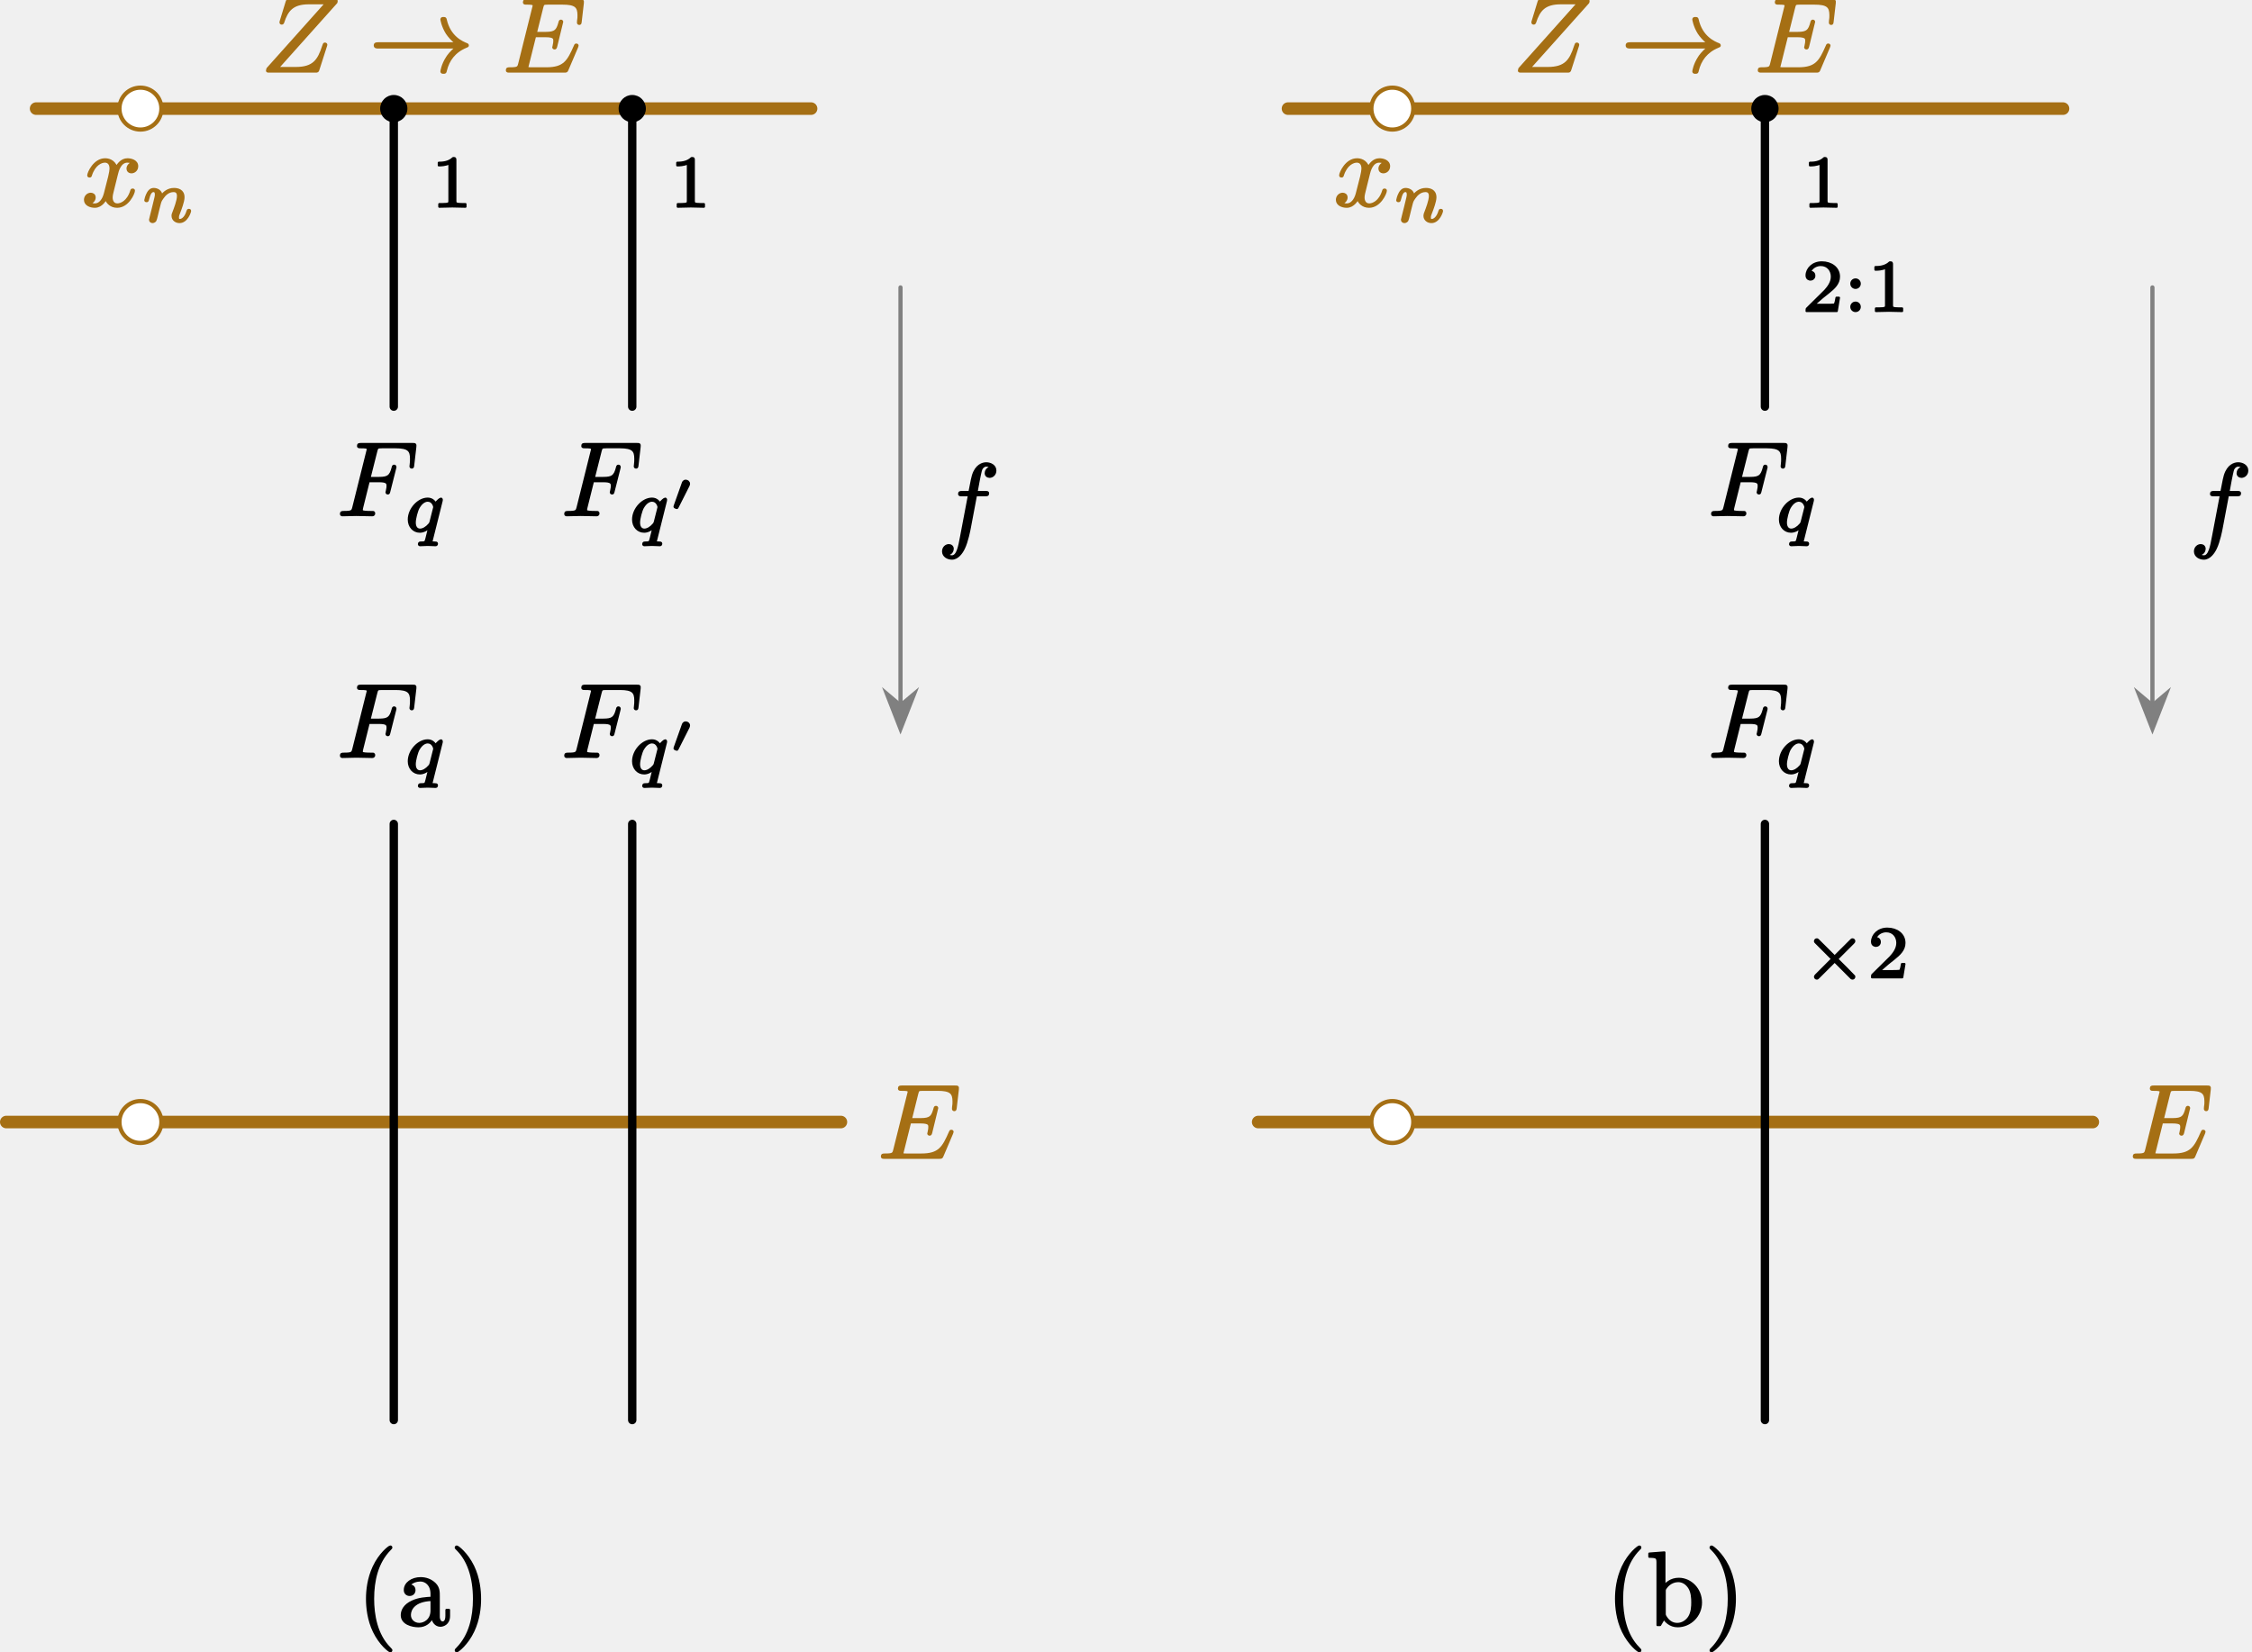
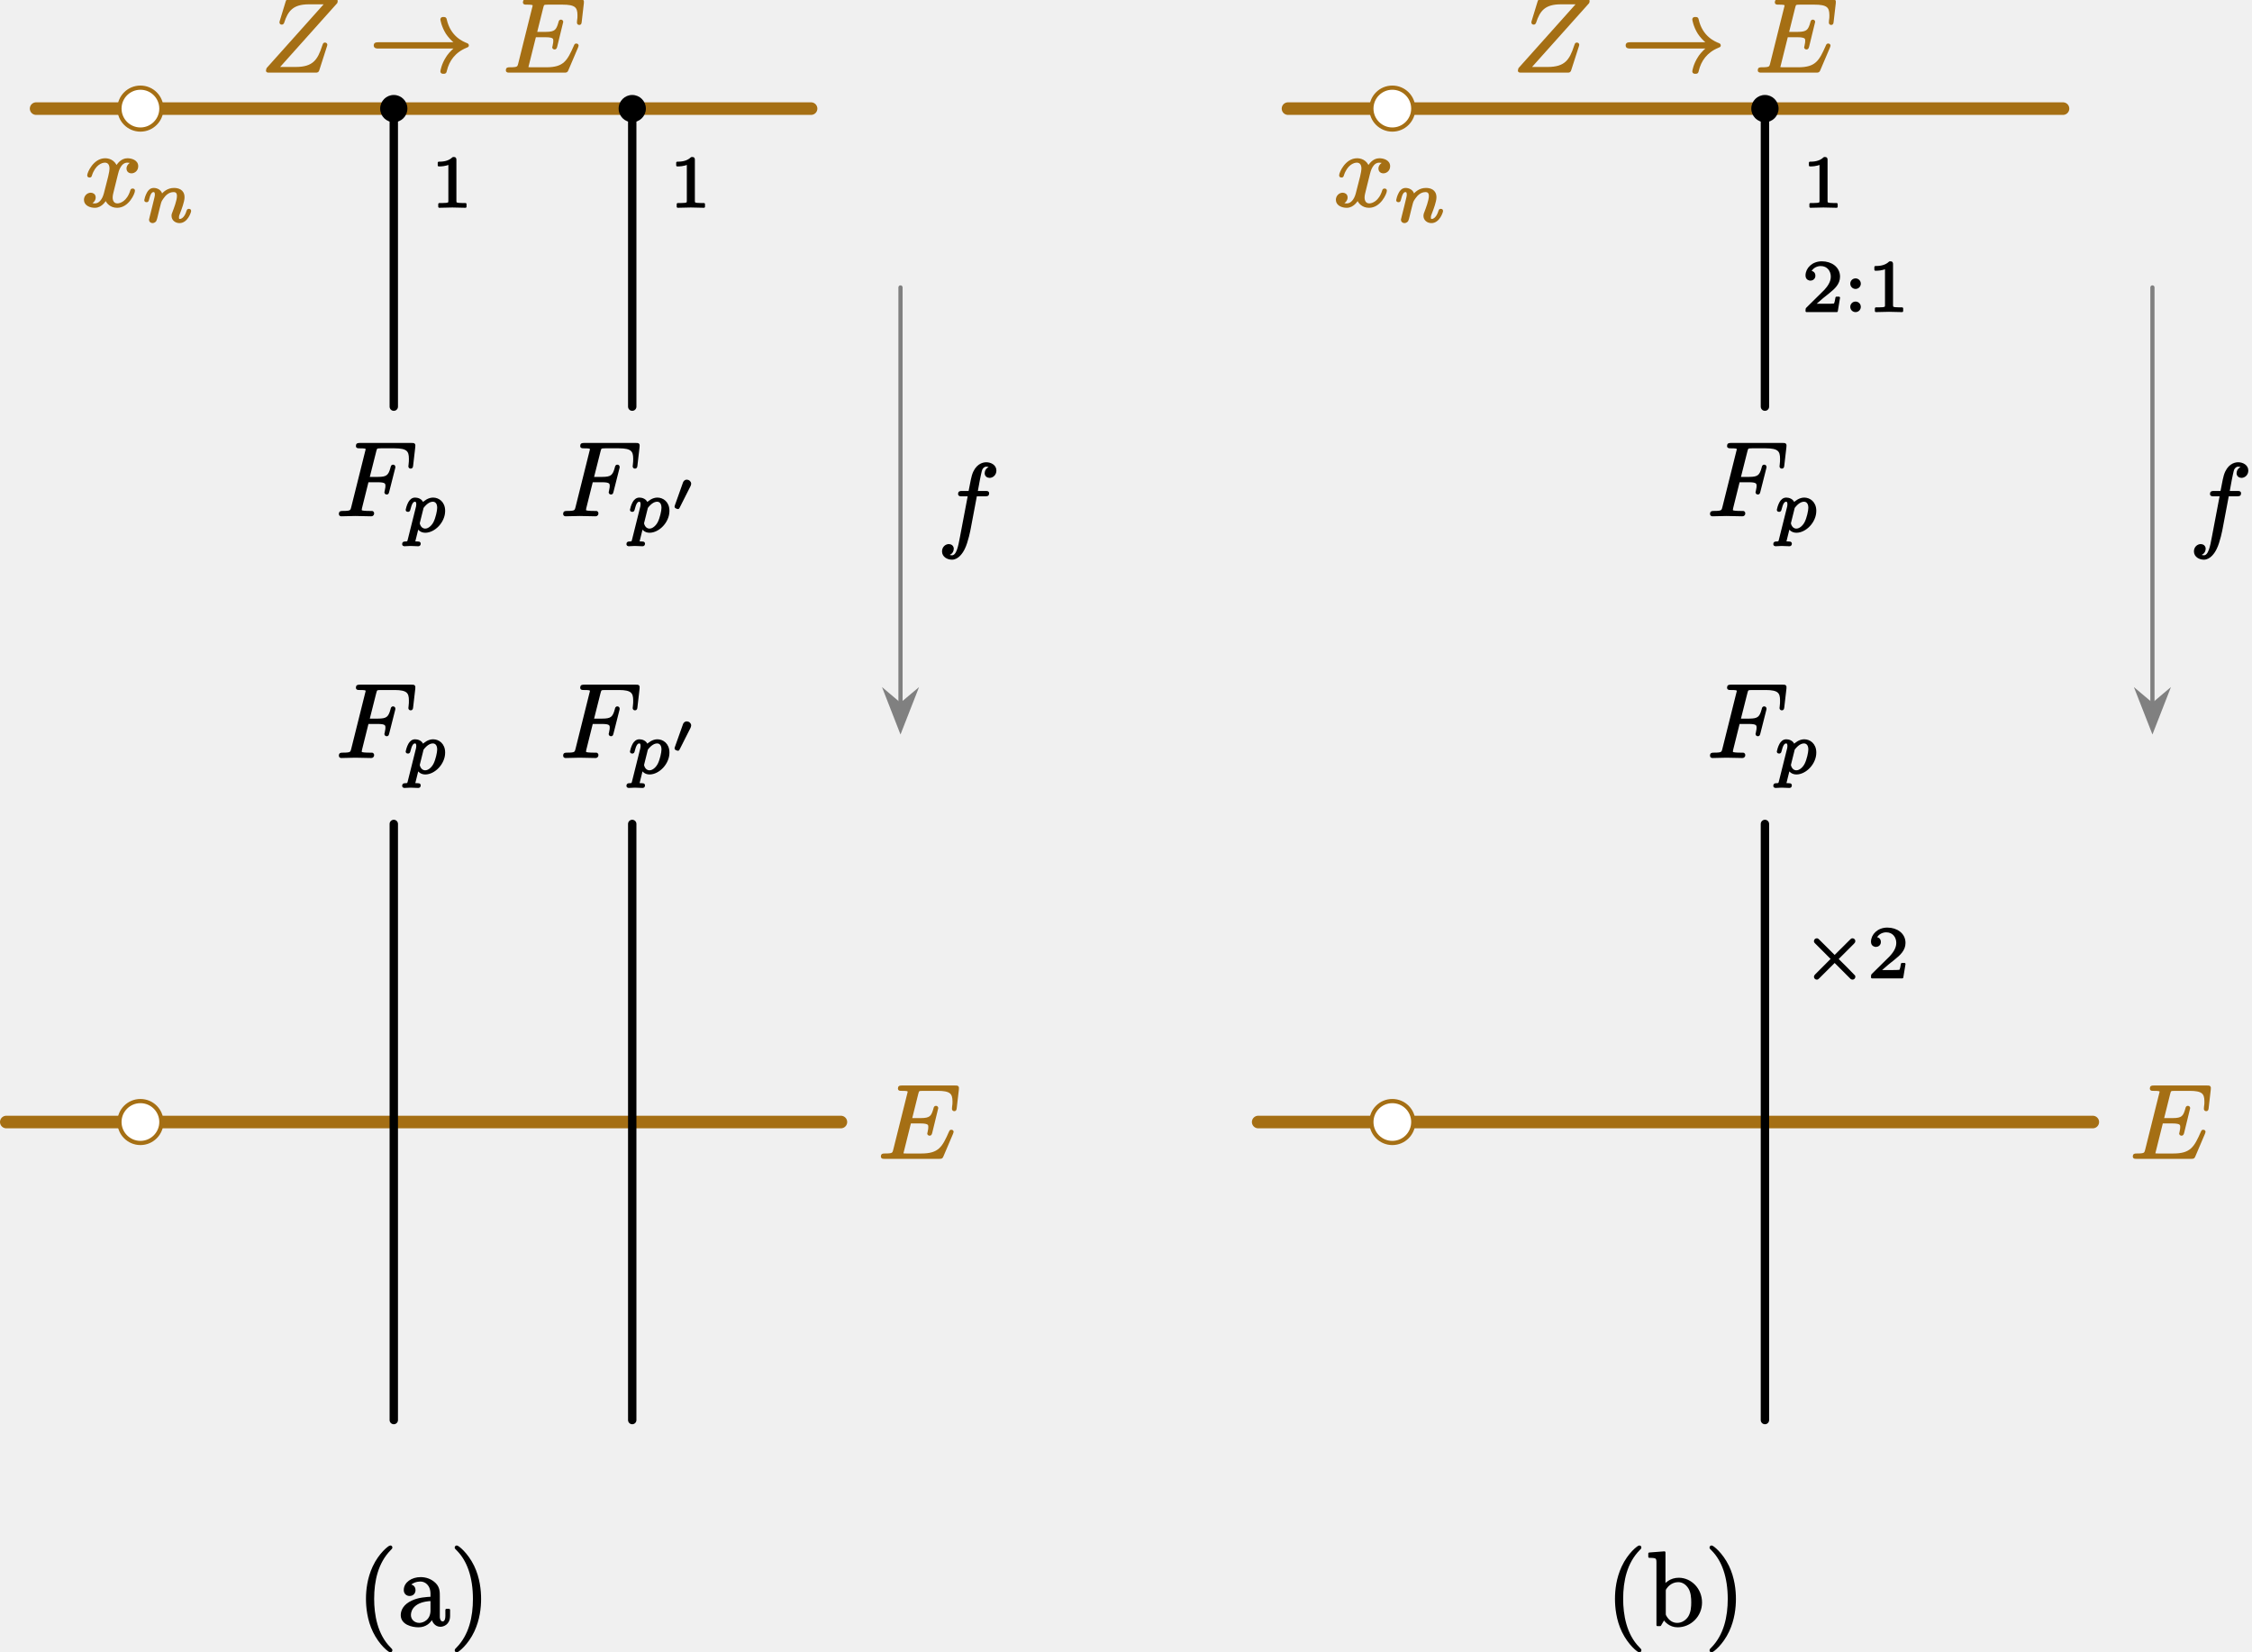
<svg xmlns="http://www.w3.org/2000/svg" xmlns:xlink="http://www.w3.org/1999/xlink" version="1.1" width="214.164pt" height="157.043pt" viewBox="-70.008 -66.688 214.164 157.043">
  <defs>
    <path id="g1-2" d="M4.882-3.271C4.958-3.347 4.979-3.389 4.979-3.438C4.979-3.55 4.889-3.612 4.812-3.612C4.742-3.612 4.721-3.592 4.638-3.508L3.11-1.988L1.576-3.515C1.506-3.585 1.478-3.612 1.416-3.612C1.318-3.612 1.241-3.536 1.241-3.438C1.241-3.375 1.262-3.354 1.346-3.271L2.866-1.75L1.346-.23C1.248-.133 1.241-.098 1.241-.056C1.241 .042 1.318 .119 1.416 .119C1.478 .119 1.499 .098 1.576 .021L3.11-1.506L4.7 .084C4.735 .105 4.77 .119 4.812 .119C4.889 .119 4.979 .056 4.979-.056C4.979-.112 4.965-.126 4.944-.146C4.931-.174 3.578-1.527 3.354-1.743L4.882-3.271Z" />
    <path id="g4-110" d="M.851-.439C.823-.349 .781-.174 .781-.153C.781 0 .907 .07 1.018 .07C1.144 .07 1.255-.021 1.29-.084S1.381-.37 1.416-.516C1.451-.649 1.527-.969 1.569-1.144C1.611-1.297 1.653-1.451 1.688-1.611C1.764-1.897 1.778-1.953 1.981-2.239C2.176-2.518 2.504-2.88 3.027-2.88C3.431-2.88 3.438-2.525 3.438-2.392C3.438-1.974 3.138-1.2 3.027-.907C2.95-.711 2.922-.649 2.922-.53C2.922-.16 3.229 .07 3.585 .07C4.282 .07 4.589-.893 4.589-.997C4.589-1.088 4.498-1.088 4.477-1.088C4.38-1.088 4.373-1.046 4.345-.969C4.184-.411 3.884-.126 3.605-.126C3.459-.126 3.431-.223 3.431-.37C3.431-.53 3.466-.621 3.592-.934C3.675-1.151 3.961-1.89 3.961-2.28C3.961-2.957 3.424-3.075 3.055-3.075C2.476-3.075 2.085-2.72 1.876-2.441C1.827-2.922 1.416-3.075 1.13-3.075C.83-3.075 .669-2.859 .579-2.699C.425-2.441 .328-2.043 .328-2.008C.328-1.918 .425-1.918 .446-1.918C.544-1.918 .551-1.939 .6-2.127C.704-2.538 .837-2.88 1.109-2.88C1.29-2.88 1.339-2.727 1.339-2.538C1.339-2.406 1.276-2.148 1.227-1.96S1.109-1.485 1.074-1.332L.851-.439Z" />
-     <path id="g4-113" d="M3.55-2.873C3.557-2.901 3.564-2.943 3.564-2.978C3.564-3.02 3.536-3.075 3.473-3.075C3.403-3.075 3.11-2.838 2.971-2.615C2.901-2.755 2.671-3.075 2.225-3.075C1.332-3.075 .425-2.092 .425-1.088C.425-.411 .879 .07 1.478 .07C1.876 .07 2.204-.181 2.357-.314C2.35-.293 2.134 .586 2.106 .704C2.008 1.088 2.001 1.095 1.569 1.102C1.485 1.102 1.388 1.102 1.388 1.255C1.388 1.297 1.423 1.353 1.492 1.353C1.723 1.353 1.981 1.325 2.218 1.325S2.748 1.353 2.964 1.353C3.027 1.353 3.103 1.332 3.103 1.2C3.103 1.102 3.006 1.102 2.922 1.102C2.769 1.102 2.58 1.102 2.58 1.018C2.58 .997 2.58 .983 2.615 .865L3.55-2.873ZM2.497-.879C2.462-.76 2.462-.746 2.371-.635C2.099-.314 1.771-.126 1.499-.126C1.241-.126 .99-.307 .99-.802C.99-1.172 1.193-1.939 1.353-2.218C1.674-2.776 2.029-2.88 2.225-2.88C2.713-2.88 2.845-2.343 2.845-2.273C2.845-2.239 2.831-2.197 2.824-2.169L2.497-.879Z" />
+     <path id="g4-112" d="M.523 .851C.474 1.046 .46 1.102 .181 1.102C.091 1.102-.007 1.102-.007 1.248C-.007 1.325 .056 1.353 .091 1.353C.272 1.353 .502 1.325 .69 1.325C.928 1.325 1.193 1.353 1.423 1.353C1.485 1.353 1.562 1.332 1.562 1.2C1.562 1.102 1.465 1.102 1.381 1.102C1.227 1.102 1.039 1.102 1.039 1.018C1.039 .983 1.088 .802 1.116 .697C1.2 .328 1.297-.049 1.374-.342C1.458-.202 1.674 .07 2.092 .07C2.943 .07 3.884-.872 3.884-1.911C3.884-2.727 3.32-3.075 2.838-3.075C2.406-3.075 2.036-2.783 1.848-2.587C1.73-2.985 1.339-3.075 1.13-3.075C.858-3.075 .69-2.894 .579-2.706C.439-2.469 .328-2.05 .328-2.008C.328-1.918 .425-1.918 .446-1.918C.544-1.918 .551-1.939 .6-2.127C.704-2.532 .837-2.88 1.109-2.88C1.29-2.88 1.339-2.727 1.339-2.538C1.339-2.462 1.325-2.371 1.318-2.329L.523 .851ZM1.841-2.239C2.246-2.776 2.594-2.88 2.817-2.88C3.089-2.88 3.327-2.678 3.327-2.204C3.327-1.918 3.173-1.206 2.964-.802C2.79-.46 2.448-.126 2.092-.126C1.597-.126 1.471-.663 1.471-.732C1.471-.76 1.485-.809 1.492-.837L1.841-2.239Z" />
    <path id="g5-40" d="M3.298 2.391C3.298 2.361 3.298 2.341 3.128 2.172C1.883 .917 1.564-.966 1.564-2.491C1.564-4.224 1.943-5.958 3.168-7.203C3.298-7.323 3.298-7.342 3.298-7.372C3.298-7.442 3.258-7.472 3.198-7.472C3.098-7.472 2.202-6.795 1.614-5.529C1.106-4.433 .986-3.328 .986-2.491C.986-1.714 1.096-.508 1.644 .618C2.242 1.843 3.098 2.491 3.198 2.491C3.258 2.491 3.298 2.461 3.298 2.391Z" />
    <path id="g5-41" d="M2.879-2.491C2.879-3.268 2.77-4.473 2.222-5.599C1.624-6.824 .767-7.472 .667-7.472C.608-7.472 .568-7.432 .568-7.372C.568-7.342 .568-7.323 .757-7.143C1.733-6.157 2.301-4.573 2.301-2.491C2.301-.787 1.933 .966 .697 2.222C.568 2.341 .568 2.361 .568 2.391C.568 2.451 .608 2.491 .667 2.491C.767 2.491 1.664 1.813 2.252 .548C2.76-.548 2.879-1.654 2.879-2.491Z" />
    <path id="g5-97" d="M3.318-.757C3.357-.359 3.626 .06 4.095 .06C4.304 .06 4.912-.08 4.912-.887V-1.445H4.663V-.887C4.663-.309 4.413-.249 4.304-.249C3.975-.249 3.935-.697 3.935-.747V-2.74C3.935-3.158 3.935-3.547 3.577-3.915C3.188-4.304 2.69-4.463 2.212-4.463C1.395-4.463 .707-3.995 .707-3.337C.707-3.039 .907-2.869 1.166-2.869C1.445-2.869 1.624-3.068 1.624-3.328C1.624-3.447 1.574-3.776 1.116-3.786C1.385-4.134 1.873-4.244 2.192-4.244C2.68-4.244 3.248-3.856 3.248-2.969V-2.6C2.74-2.57 2.042-2.54 1.415-2.242C.667-1.903 .418-1.385 .418-.946C.418-.139 1.385 .11 2.012 .11C2.67 .11 3.128-.289 3.318-.757ZM3.248-2.391V-1.395C3.248-.448 2.531-.11 2.082-.11C1.594-.11 1.186-.458 1.186-.956C1.186-1.504 1.604-2.331 3.248-2.391Z" />
    <path id="g5-98" d="M1.714-3.756V-6.914L.279-6.804V-6.496C.976-6.496 1.056-6.426 1.056-5.938V0H1.305C1.315-.01 1.395-.149 1.664-.618C1.813-.389 2.232 .11 2.969 .11C4.154 .11 5.191-.867 5.191-2.152C5.191-3.417 4.214-4.403 3.078-4.403C2.301-4.403 1.873-3.935 1.714-3.756ZM1.743-1.136V-3.188C1.743-3.377 1.743-3.387 1.853-3.547C2.242-4.105 2.79-4.184 3.029-4.184C3.477-4.184 3.836-3.925 4.075-3.547C4.334-3.138 4.364-2.57 4.364-2.162C4.364-1.793 4.344-1.196 4.055-.747C3.846-.438 3.467-.11 2.929-.11C2.481-.11 2.122-.349 1.883-.717C1.743-.927 1.743-.956 1.743-1.136Z" />
    <path id="g6-49" d="M2.336-4.435C2.336-4.624 2.322-4.631 2.127-4.631C1.681-4.191 1.046-4.184 .76-4.184V-3.933C.928-3.933 1.388-3.933 1.771-4.129V-.572C1.771-.342 1.771-.251 1.074-.251H.809V0C.934-.007 1.792-.028 2.05-.028C2.267-.028 3.145-.007 3.299 0V-.251H3.034C2.336-.251 2.336-.342 2.336-.572V-4.435Z" />
    <path id="g6-50" d="M3.522-1.269H3.285C3.264-1.116 3.194-.704 3.103-.635C3.048-.593 2.511-.593 2.413-.593H1.13C1.862-1.241 2.106-1.437 2.525-1.764C3.041-2.176 3.522-2.608 3.522-3.271C3.522-4.115 2.783-4.631 1.89-4.631C1.025-4.631 .439-4.024 .439-3.382C.439-3.027 .739-2.992 .809-2.992C.976-2.992 1.179-3.11 1.179-3.361C1.179-3.487 1.13-3.731 .767-3.731C.983-4.226 1.458-4.38 1.785-4.38C2.483-4.38 2.845-3.836 2.845-3.271C2.845-2.664 2.413-2.183 2.19-1.932L.509-.272C.439-.209 .439-.195 .439 0H3.313L3.522-1.269Z" />
    <path id="g6-58" d="M1.527-2.601C1.527-2.845 1.332-3.006 1.13-3.006C.886-3.006 .725-2.81 .725-2.608C.725-2.364 .921-2.204 1.123-2.204C1.367-2.204 1.527-2.399 1.527-2.601ZM1.527-.398C1.527-.642 1.332-.802 1.13-.802C.886-.802 .725-.607 .725-.404C.725-.16 .921 0 1.123 0C1.367 0 1.527-.195 1.527-.398Z" />
    <path id="g0-33" d="M8.309-2.291C7.761-1.873 7.492-1.465 7.412-1.335C6.964-.648 6.884-.02 6.884-.01C6.884 .11 7.004 .11 7.083 .11C7.253 .11 7.263 .09 7.303-.09C7.532-1.066 8.12-1.903 9.245-2.361C9.365-2.401 9.395-2.421 9.395-2.491S9.335-2.59 9.315-2.6C8.877-2.77 7.671-3.268 7.293-4.941C7.263-5.061 7.253-5.091 7.083-5.091C7.004-5.091 6.884-5.091 6.884-4.971C6.884-4.951 6.974-4.324 7.392-3.656C7.592-3.357 7.88-3.009 8.309-2.69H.907C.727-2.69 .548-2.69 .548-2.491S.727-2.291 .907-2.291H8.309Z" />
    <path id="g2-48" d="M1.793-2.316C1.798-2.321 1.843-2.416 1.843-2.491C1.843-2.67 1.684-2.785 1.534-2.785C1.33-2.785 1.275-2.63 1.25-2.555L.483-.399C.463-.339 .463-.324 .463-.319C.463-.239 .672-.189 .677-.189C.722-.189 .732-.214 .762-.274L1.793-2.316Z" />
    <path id="g3-69" d="M7.054-2.321C7.073-2.371 7.103-2.441 7.103-2.461C7.103-2.471 7.103-2.57 6.984-2.57C6.894-2.57 6.874-2.511 6.854-2.451C6.207-.976 5.838-.309 4.134-.309H2.68C2.54-.309 2.521-.309 2.461-.319C2.361-.329 2.331-.339 2.331-.418C2.331-.448 2.331-.468 2.381-.648L3.059-3.367H4.045C4.892-3.367 4.892-3.158 4.892-2.909C4.892-2.839 4.892-2.72 4.822-2.421C4.802-2.371 4.792-2.341 4.792-2.311C4.792-2.262 4.832-2.202 4.922-2.202C5.001-2.202 5.031-2.252 5.071-2.401L5.639-4.732C5.639-4.792 5.589-4.842 5.519-4.842C5.43-4.842 5.41-4.782 5.38-4.663C5.171-3.905 4.991-3.676 4.075-3.676H3.138L3.736-6.077C3.826-6.426 3.836-6.466 4.274-6.466H5.679C6.894-6.466 7.193-6.177 7.193-5.36C7.193-5.121 7.193-5.101 7.153-4.832C7.153-4.772 7.143-4.702 7.143-4.653S7.173-4.533 7.263-4.533C7.372-4.533 7.382-4.593 7.402-4.782L7.601-6.506C7.631-6.775 7.582-6.775 7.333-6.775H2.301C2.102-6.775 2.002-6.775 2.002-6.575C2.002-6.466 2.092-6.466 2.281-6.466C2.65-6.466 2.929-6.466 2.929-6.286C2.929-6.247 2.929-6.227 2.879-6.047L1.564-.777C1.465-.389 1.445-.309 .658-.309C.488-.309 .379-.309 .379-.12C.379 0 .468 0 .658 0H5.828C6.057 0 6.067-.01 6.137-.169L7.054-2.321Z" />
    <path id="g3-70" d="M3.019-3.238H3.985C4.732-3.238 4.812-3.078 4.812-2.79C4.812-2.72 4.812-2.6 4.742-2.301C4.722-2.252 4.712-2.212 4.712-2.192C4.712-2.112 4.772-2.072 4.832-2.072C4.932-2.072 4.932-2.102 4.981-2.281L5.529-4.443C5.559-4.553 5.559-4.573 5.559-4.603C5.559-4.623 5.539-4.712 5.44-4.712S5.33-4.663 5.29-4.503C5.081-3.726 4.852-3.547 4.005-3.547H3.098L3.736-6.077C3.826-6.426 3.836-6.466 4.274-6.466H5.589C6.814-6.466 7.044-6.137 7.044-5.37C7.044-5.141 7.044-5.101 7.014-4.832C6.994-4.702 6.994-4.682 6.994-4.653C6.994-4.603 7.024-4.533 7.113-4.533C7.223-4.533 7.233-4.593 7.253-4.782L7.452-6.506C7.482-6.775 7.432-6.775 7.183-6.775H2.301C2.102-6.775 2.002-6.775 2.002-6.575C2.002-6.466 2.092-6.466 2.281-6.466C2.65-6.466 2.929-6.466 2.929-6.286C2.929-6.247 2.929-6.227 2.879-6.047L1.564-.777C1.465-.389 1.445-.309 .658-.309C.488-.309 .379-.309 .379-.12C.379 0 .498 0 .528 0C.817 0 1.554-.03 1.843-.03C2.172-.03 2.999 0 3.328 0C3.417 0 3.537 0 3.537-.189C3.537-.269 3.477-.289 3.477-.299C3.447-.309 3.427-.309 3.198-.309C2.979-.309 2.929-.309 2.68-.329C2.391-.359 2.361-.399 2.361-.528C2.361-.548 2.361-.608 2.401-.757L3.019-3.238Z" />
    <path id="g3-90" d="M7.173-6.565C7.183-6.605 7.203-6.655 7.203-6.715C7.203-6.804 7.153-6.804 6.954-6.804H2.75C2.511-6.804 2.501-6.795 2.441-6.605L1.893-4.812C1.873-4.762 1.863-4.692 1.863-4.672C1.863-4.663 1.863-4.563 1.983-4.563C2.072-4.563 2.092-4.633 2.112-4.663C2.491-5.838 3.009-6.496 4.563-6.496H6.187L.618-.269C.618-.259 .578-.12 .578-.09C.578 0 .648 0 .827 0H5.161C5.4 0 5.41-.01 5.469-.199L6.177-2.401C6.187-2.441 6.217-2.511 6.217-2.55C6.217-2.6 6.177-2.66 6.087-2.66S5.988-2.62 5.918-2.411C5.479-1.056 5.001-.339 3.308-.339H1.604L7.173-6.565Z" />
    <path id="g3-102" d="M3.656-3.985H4.513C4.712-3.985 4.812-3.985 4.812-4.184C4.812-4.294 4.712-4.294 4.543-4.294H3.716L3.925-5.43C3.965-5.639 4.105-6.346 4.164-6.466C4.254-6.655 4.423-6.804 4.633-6.804C4.672-6.804 4.932-6.804 5.121-6.625C4.682-6.585 4.583-6.237 4.583-6.087C4.583-5.858 4.762-5.738 4.951-5.738C5.21-5.738 5.499-5.958 5.499-6.336C5.499-6.795 5.041-7.024 4.633-7.024C4.294-7.024 3.666-6.844 3.367-5.858C3.308-5.649 3.278-5.549 3.039-4.294H2.351C2.162-4.294 2.052-4.294 2.052-4.105C2.052-3.985 2.142-3.985 2.331-3.985H2.989L2.242-.05C2.062 .917 1.893 1.823 1.375 1.823C1.335 1.823 1.086 1.823 .897 1.644C1.355 1.614 1.445 1.255 1.445 1.106C1.445 .877 1.265 .757 1.076 .757C.817 .757 .528 .976 .528 1.355C.528 1.803 .966 2.042 1.375 2.042C1.923 2.042 2.321 1.455 2.501 1.076C2.819 .448 3.049-.757 3.059-.827L3.656-3.985Z" />
    <path id="g3-120" d="M3.328-3.009C3.387-3.268 3.616-4.184 4.314-4.184C4.364-4.184 4.603-4.184 4.812-4.055C4.533-4.005 4.334-3.756 4.334-3.517C4.334-3.357 4.443-3.168 4.712-3.168C4.932-3.168 5.25-3.347 5.25-3.746C5.25-4.264 4.663-4.403 4.324-4.403C3.746-4.403 3.397-3.875 3.278-3.646C3.029-4.304 2.491-4.403 2.202-4.403C1.166-4.403 .598-3.118 .598-2.869C.598-2.77 .697-2.77 .717-2.77C.797-2.77 .827-2.79 .847-2.879C1.186-3.935 1.843-4.184 2.182-4.184C2.371-4.184 2.72-4.095 2.72-3.517C2.72-3.208 2.55-2.54 2.182-1.146C2.022-.528 1.674-.11 1.235-.11C1.176-.11 .946-.11 .737-.239C.986-.289 1.205-.498 1.205-.777C1.205-1.046 .986-1.126 .837-1.126C.538-1.126 .289-.867 .289-.548C.289-.09 .787 .11 1.225 .11C1.883 .11 2.242-.588 2.271-.648C2.391-.279 2.75 .11 3.347 .11C4.374 .11 4.941-1.176 4.941-1.425C4.941-1.524 4.852-1.524 4.822-1.524C4.732-1.524 4.712-1.484 4.692-1.415C4.364-.349 3.686-.11 3.367-.11C2.979-.11 2.819-.428 2.819-.767C2.819-.986 2.879-1.205 2.989-1.644L3.328-3.009Z" />
  </defs>
  <g id="page1">
    <path d="M-66.574-56.359H7.125" stroke="#a56f14" fill="none" stroke-width="1.196" stroke-linecap="round" stroke-linejoin="round" />
    <g fill="#a56f14" transform="matrix(1 0 0 1 -15.4699 -99.8988)">
      <use stroke="#a56f14" stroke-width="0.20" stroke-linejoin="round" x="-29.725" y="40.018" xlink:href="#g3-90" />
      <use stroke="#a56f14" stroke-width="0.20" stroke-linejoin="round" x="-19.444" y="40.018" xlink:href="#g0-33" />
      <use stroke="#a56f14" stroke-width="0.20" stroke-linejoin="round" x="-6.714" y="40.018" xlink:href="#g3-69" />
    </g>
    <path d="M-32.559-56.359V-28.016" stroke="#000" fill="none" stroke-width=".797" stroke-miterlimit="10" stroke-linecap="round" stroke-linejoin="round" />
    <path d="M-31.266-56.359C-31.266-57.074-31.844-57.656-32.559-57.656C-33.273-57.656-33.855-57.074-33.855-56.359C-33.855-55.645-33.273-55.066-32.559-55.066C-31.844-55.066-31.266-55.645-31.266-56.359Z" />
    <g transform="matrix(1 0 0 1 .685 -87.0451)">
      <use stroke="#000" stroke-width="0.20" stroke-linejoin="round" x="-29.725" y="40.018" xlink:href="#g6-49" />
    </g>
-     <g transform="matrix(1 0 0 1 -8.2381 -57.7045)">
+     <g transform="matrix(1 0 0 1 -8.3407 -57.7045)">
      <use stroke="#000" stroke-width="0.20" stroke-linejoin="round" x="-29.725" y="40.018" xlink:href="#g3-70" />
-       <use stroke="#000" stroke-width="0.20" stroke-linejoin="round" x="-23.318" y="41.513" xlink:href="#g4-113" />
+       <use stroke="#000" stroke-width="0.20" stroke-linejoin="round" x="-23.318" y="41.513" xlink:href="#g4-112" />
    </g>
    <path d="M-9.883-56.359V-28.016" stroke="#000" fill="none" stroke-width=".797" stroke-miterlimit="10" stroke-linecap="round" stroke-linejoin="round" />
    <path d="M-8.586-56.359C-8.586-57.074-9.168-57.656-9.883-57.656C-10.598-57.656-11.176-57.074-11.176-56.359C-11.176-55.645-10.598-55.066-9.883-55.066C-9.168-55.066-8.586-55.645-8.586-56.359Z" />
    <g transform="matrix(1 0 0 1 23.36249 -87.0451)">
      <use stroke="#000" stroke-width="0.20" stroke-linejoin="round" x="-29.725" y="40.018" xlink:href="#g6-49" />
    </g>
-     <g transform="matrix(1 0 0 1 13.092 -57.7045)">
+     <g transform="matrix(1 0 0 1 12.9894 -57.7045)">
      <use stroke="#000" stroke-width="0.20" stroke-linejoin="round" x="-29.725" y="40.018" xlink:href="#g3-70" />
-       <use stroke="#000" stroke-width="0.20" stroke-linejoin="round" x="-23.318" y="41.513" xlink:href="#g4-113" />
-       <use stroke="#000" stroke-width="0.20" stroke-linejoin="round" x="-19.417" y="39.52" xlink:href="#g2-48" />
+       <use stroke="#000" stroke-width="0.20" stroke-linejoin="round" x="-23.318" y="41.513" xlink:href="#g4-112" />
+       <use stroke="#000" stroke-width="0.20" stroke-linejoin="round" x="-19.211" y="39.52" xlink:href="#g2-48" />
    </g>
    <path d="M-54.66-56.359C-54.66-57.461-55.555-58.352-56.652-58.352C-57.754-58.352-58.648-57.461-58.648-56.359C-58.648-55.262-57.754-54.367-56.652-54.367C-55.555-54.367-54.66-55.262-54.66-56.359Z" fill="#fff" />
    <path d="M-54.66-56.359C-54.66-57.461-55.555-58.352-56.652-58.352C-57.754-58.352-58.648-57.461-58.648-56.359C-58.648-55.262-57.754-54.367-56.652-54.367C-55.555-54.367-54.66-55.262-54.66-56.359Z" stroke="#a56f14" fill="none" stroke-width=".399" stroke-miterlimit="10" stroke-linecap="round" stroke-linejoin="round" />
    <g fill="#a56f14" transform="matrix(1 0 0 1 -32.4879 -87.1526)">
      <use stroke="#a56f14" stroke-width="0.20" stroke-linejoin="round" x="-29.725" y="40.018" xlink:href="#g3-120" />
      <use stroke="#a56f14" stroke-width="0.20" stroke-linejoin="round" x="-24.031" y="41.513" xlink:href="#g4-110" />
    </g>
    <path d="M15.629-39.352V.301" stroke="#808080" fill="none" stroke-width=".399" stroke-miterlimit="10" stroke-linecap="round" stroke-linejoin="round" />
    <path d="M15.629 2.617L16.922-.687L15.629 .402L14.34-.687Z" fill="#808080" />
    <path d="M15.629 2.617L16.922-.687L15.629 .402L14.34-.687Z" stroke="#808080" fill="none" stroke-width=".399" stroke-miterlimit="10" stroke-linecap="round" />
    <g transform="matrix(1 0 0 1 48.8749 -55.6203)">
      <use stroke="#000" stroke-width="0.20" stroke-linejoin="round" x="-29.725" y="40.018" xlink:href="#g3-102" />
    </g>
    <path d="M-69.41 40.02H9.961" stroke="#a56f14" fill="none" stroke-width="1.196" stroke-miterlimit="10" stroke-linecap="round" stroke-linejoin="round" />
    <g fill="#a56f14" transform="matrix(1 0 0 1 43.2052 3.4039)">
      <use stroke="#a56f14" stroke-width="0.20" stroke-linejoin="round" x="-29.725" y="40.018" xlink:href="#g3-69" />
    </g>
    <path d="M-32.559 68.363V11.672" stroke="#000" fill="none" stroke-width=".797" stroke-miterlimit="10" stroke-linecap="round" stroke-linejoin="round" />
-     <g transform="matrix(1 0 0 1 -8.2381 -34.71706)">
+     <g transform="matrix(1 0 0 1 -8.3407 -34.71706)">
      <use stroke="#000" stroke-width="0.20" stroke-linejoin="round" x="-29.725" y="40.018" xlink:href="#g3-70" />
-       <use stroke="#000" stroke-width="0.20" stroke-linejoin="round" x="-23.318" y="41.513" xlink:href="#g4-113" />
+       <use stroke="#000" stroke-width="0.20" stroke-linejoin="round" x="-23.318" y="41.513" xlink:href="#g4-112" />
    </g>
    <path d="M-9.883 68.363V11.672" stroke="#000" fill="none" stroke-width=".797" stroke-miterlimit="10" stroke-linecap="round" stroke-linejoin="round" />
-     <g transform="matrix(1 0 0 1 13.092 -34.71706)">
+     <g transform="matrix(1 0 0 1 12.9894 -34.71706)">
      <use stroke="#000" stroke-width="0.20" stroke-linejoin="round" x="-29.725" y="40.018" xlink:href="#g3-70" />
-       <use stroke="#000" stroke-width="0.20" stroke-linejoin="round" x="-23.318" y="41.513" xlink:href="#g4-113" />
-       <use stroke="#000" stroke-width="0.20" stroke-linejoin="round" x="-19.417" y="39.52" xlink:href="#g2-48" />
+       <use stroke="#000" stroke-width="0.20" stroke-linejoin="round" x="-23.318" y="41.513" xlink:href="#g4-112" />
+       <use stroke="#000" stroke-width="0.20" stroke-linejoin="round" x="-19.211" y="39.52" xlink:href="#g2-48" />
    </g>
    <path d="M-54.66 40.02C-54.66 38.918-55.555 38.027-56.652 38.027C-57.754 38.027-58.648 38.918-58.648 40.02C-58.648 41.117-57.754 42.012-56.652 42.012C-55.555 42.012-54.66 41.117-54.66 40.02Z" fill="#fff" />
    <path d="M-54.66 40.02C-54.66 38.918-55.555 38.027-56.652 38.027C-57.754 38.027-58.648 38.918-58.648 40.02C-58.648 41.117-57.754 42.012-56.652 42.012C-55.555 42.012-54.66 41.117-54.66 40.02Z" stroke="#a56f14" fill="none" stroke-width=".399" stroke-miterlimit="10" stroke-linecap="round" stroke-linejoin="round" />
    <g transform="matrix(1 0 0 1 -6.3651 47.8457)">
      <use stroke="#000" stroke-width="0.20" stroke-linejoin="round" x="-29.725" y="40.018" xlink:href="#g5-40" />
      <use stroke="#000" stroke-width="0.20" stroke-linejoin="round" x="-25.851" y="40.018" xlink:href="#g5-97" />
      <use stroke="#000" stroke-width="0.20" stroke-linejoin="round" x="-20.869" y="40.018" xlink:href="#g5-41" />
    </g>
    <path d="M52.48-56.359H126.183" stroke="#a56f14" fill="none" stroke-width="1.196" stroke-miterlimit="10" stroke-linecap="round" stroke-linejoin="round" />
    <g fill="#a56f14" transform="matrix(1 0 0 1 103.5866 -99.8988)">
      <use stroke="#a56f14" stroke-width="0.20" stroke-linejoin="round" x="-29.725" y="40.018" xlink:href="#g3-90" />
      <use stroke="#a56f14" stroke-width="0.20" stroke-linejoin="round" x="-19.444" y="40.018" xlink:href="#g0-33" />
      <use stroke="#a56f14" stroke-width="0.20" stroke-linejoin="round" x="-6.714" y="40.018" xlink:href="#g3-69" />
    </g>
    <path d="M97.836-56.359V-28.016" stroke="#000" fill="none" stroke-width=".797" stroke-miterlimit="10" stroke-linecap="round" stroke-linejoin="round" />
    <path d="M99.133-56.359C99.133-57.074 98.551-57.656 97.836-57.656S96.539-57.074 96.539-56.359C96.539-55.645 97.121-55.066 97.836-55.066S99.133-55.645 99.133-56.359Z" />
    <g transform="matrix(1 0 0 1 131.0809 -87.0451)">
      <use stroke="#000" stroke-width="0.20" stroke-linejoin="round" x="-29.725" y="40.018" xlink:href="#g6-49" />
    </g>
    <g transform="matrix(1 0 0 1 131.0809 -77.124)">
      <use stroke="#000" stroke-width="0.20" stroke-linejoin="round" x="-29.725" y="40.018" xlink:href="#g6-50" />
      <use stroke="#000" stroke-width="0.20" stroke-linejoin="round" x="-25.754" y="40.018" xlink:href="#g6-58" />
      <use stroke="#000" stroke-width="0.20" stroke-linejoin="round" x="-23.498" y="40.018" xlink:href="#g6-49" />
    </g>
-     <g transform="matrix(1 0 0 1 122.1574 -57.7045)">
+     <g transform="matrix(1 0 0 1 122.0548 -57.7045)">
      <use stroke="#000" stroke-width="0.20" stroke-linejoin="round" x="-29.725" y="40.018" xlink:href="#g3-70" />
-       <use stroke="#000" stroke-width="0.20" stroke-linejoin="round" x="-23.318" y="41.513" xlink:href="#g4-113" />
+       <use stroke="#000" stroke-width="0.20" stroke-linejoin="round" x="-23.318" y="41.513" xlink:href="#g4-112" />
    </g>
    <path d="M64.394-56.359C64.394-57.461 63.504-58.352 62.402-58.352C61.301-58.352 60.41-57.461 60.41-56.359C60.41-55.262 61.301-54.367 62.402-54.367C63.504-54.367 64.394-55.262 64.394-56.359Z" fill="#fff" />
    <path d="M64.394-56.359C64.394-57.461 63.504-58.352 62.402-58.352C61.301-58.352 60.41-57.461 60.41-56.359C60.41-55.262 61.301-54.367 62.402-54.367C63.504-54.367 64.394-55.262 64.394-56.359Z" stroke="#a56f14" fill="none" stroke-width=".399" stroke-miterlimit="10" stroke-linecap="round" stroke-linejoin="round" />
    <g fill="#a56f14" transform="matrix(1 0 0 1 86.5686 -87.1526)">
      <use stroke="#a56f14" stroke-width="0.20" stroke-linejoin="round" x="-29.725" y="40.018" xlink:href="#g3-120" />
      <use stroke="#a56f14" stroke-width="0.20" stroke-linejoin="round" x="-24.031" y="41.513" xlink:href="#g4-110" />
    </g>
    <path d="M134.687-39.352V.301" stroke="#808080" fill="none" stroke-width=".399" stroke-miterlimit="10" stroke-linecap="round" stroke-linejoin="round" />
    <path d="M134.688 2.617L135.977-.687L134.688 .402L133.395-.687Z" fill="#808080" />
    <path d="M134.688 2.617L135.977-.687L134.688 .402L133.395-.687Z" stroke="#808080" fill="none" stroke-width=".399" stroke-miterlimit="10" stroke-linecap="round" />
    <g transform="matrix(1 0 0 1 167.9309 -55.6203)">
      <use stroke="#000" stroke-width="0.20" stroke-linejoin="round" x="-29.725" y="40.018" xlink:href="#g3-102" />
    </g>
    <path d="M49.645 40.02H129.016" stroke="#a56f14" fill="none" stroke-width="1.196" stroke-miterlimit="10" stroke-linecap="round" stroke-linejoin="round" />
    <g fill="#a56f14" transform="matrix(1 0 0 1 162.2619 3.4039)">
      <use stroke="#a56f14" stroke-width="0.20" stroke-linejoin="round" x="-29.725" y="40.018" xlink:href="#g3-69" />
    </g>
    <path d="M97.836 68.363V11.672" stroke="#000" fill="none" stroke-width=".797" stroke-miterlimit="10" stroke-linecap="round" stroke-linejoin="round" />
-     <g transform="matrix(1 0 0 1 122.1574 -34.71706)">
+     <g transform="matrix(1 0 0 1 122.0548 -34.71706)">
      <use stroke="#000" stroke-width="0.20" stroke-linejoin="round" x="-29.725" y="40.018" xlink:href="#g3-70" />
-       <use stroke="#000" stroke-width="0.20" stroke-linejoin="round" x="-23.318" y="41.513" xlink:href="#g4-113" />
+       <use stroke="#000" stroke-width="0.20" stroke-linejoin="round" x="-23.318" y="41.513" xlink:href="#g4-112" />
    </g>
    <g transform="matrix(1 0 0 1 131.0809 -13.7588)">
      <use stroke="#000" stroke-width="0.20" stroke-linejoin="round" x="-29.725" y="40.018" xlink:href="#g1-2" />
      <use stroke="#000" stroke-width="0.20" stroke-linejoin="round" x="-23.498" y="40.018" xlink:href="#g6-50" />
    </g>
    <path d="M64.394 40.02C64.394 38.918 63.504 38.027 62.402 38.027C61.301 38.027 60.41 38.918 60.41 40.02C60.41 41.117 61.301 42.012 62.402 42.012C63.504 42.012 64.394 41.117 64.394 40.02Z" fill="#fff" />
    <path d="M64.394 40.02C64.394 38.918 63.504 38.027 62.402 38.027C61.301 38.027 60.41 38.918 60.41 40.02C60.41 41.117 61.301 42.012 62.402 42.012C63.504 42.012 64.394 41.117 64.394 40.02Z" stroke="#a56f14" fill="none" stroke-width=".399" stroke-miterlimit="10" stroke-linecap="round" stroke-linejoin="round" />
    <g transform="matrix(1 0 0 1 112.4146 47.8457)">
      <use stroke="#000" stroke-width="0.20" stroke-linejoin="round" x="-29.725" y="40.018" xlink:href="#g5-40" />
      <use stroke="#000" stroke-width="0.20" stroke-linejoin="round" x="-25.851" y="40.018" xlink:href="#g5-98" />
      <use stroke="#000" stroke-width="0.20" stroke-linejoin="round" x="-20.316" y="40.018" xlink:href="#g5-41" />
    </g>
  </g>
</svg>
